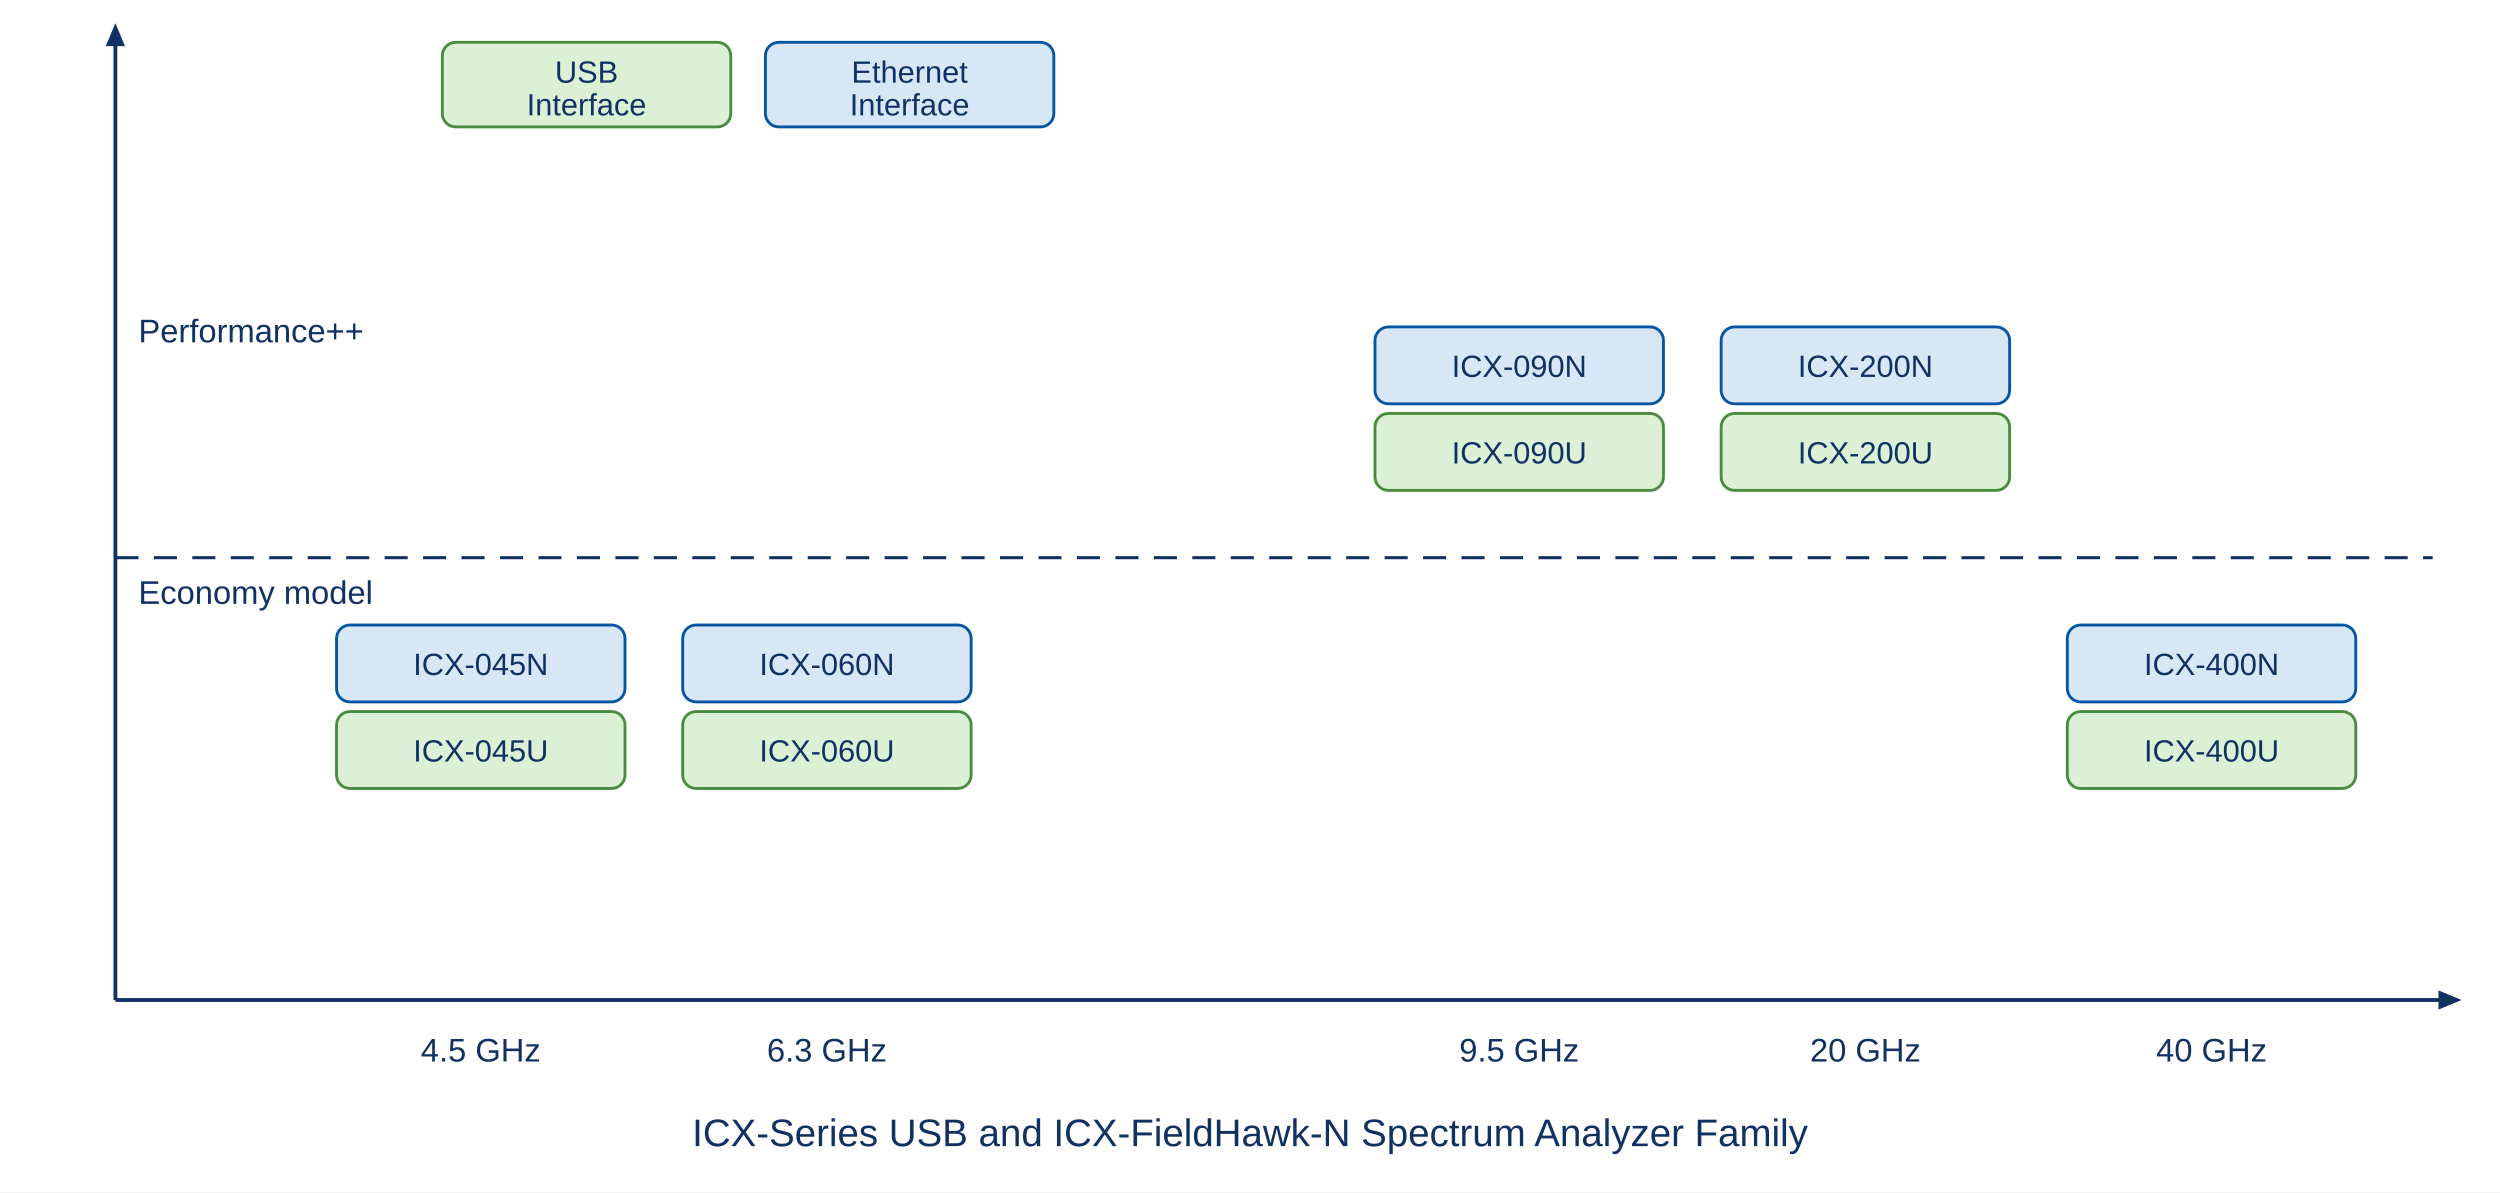
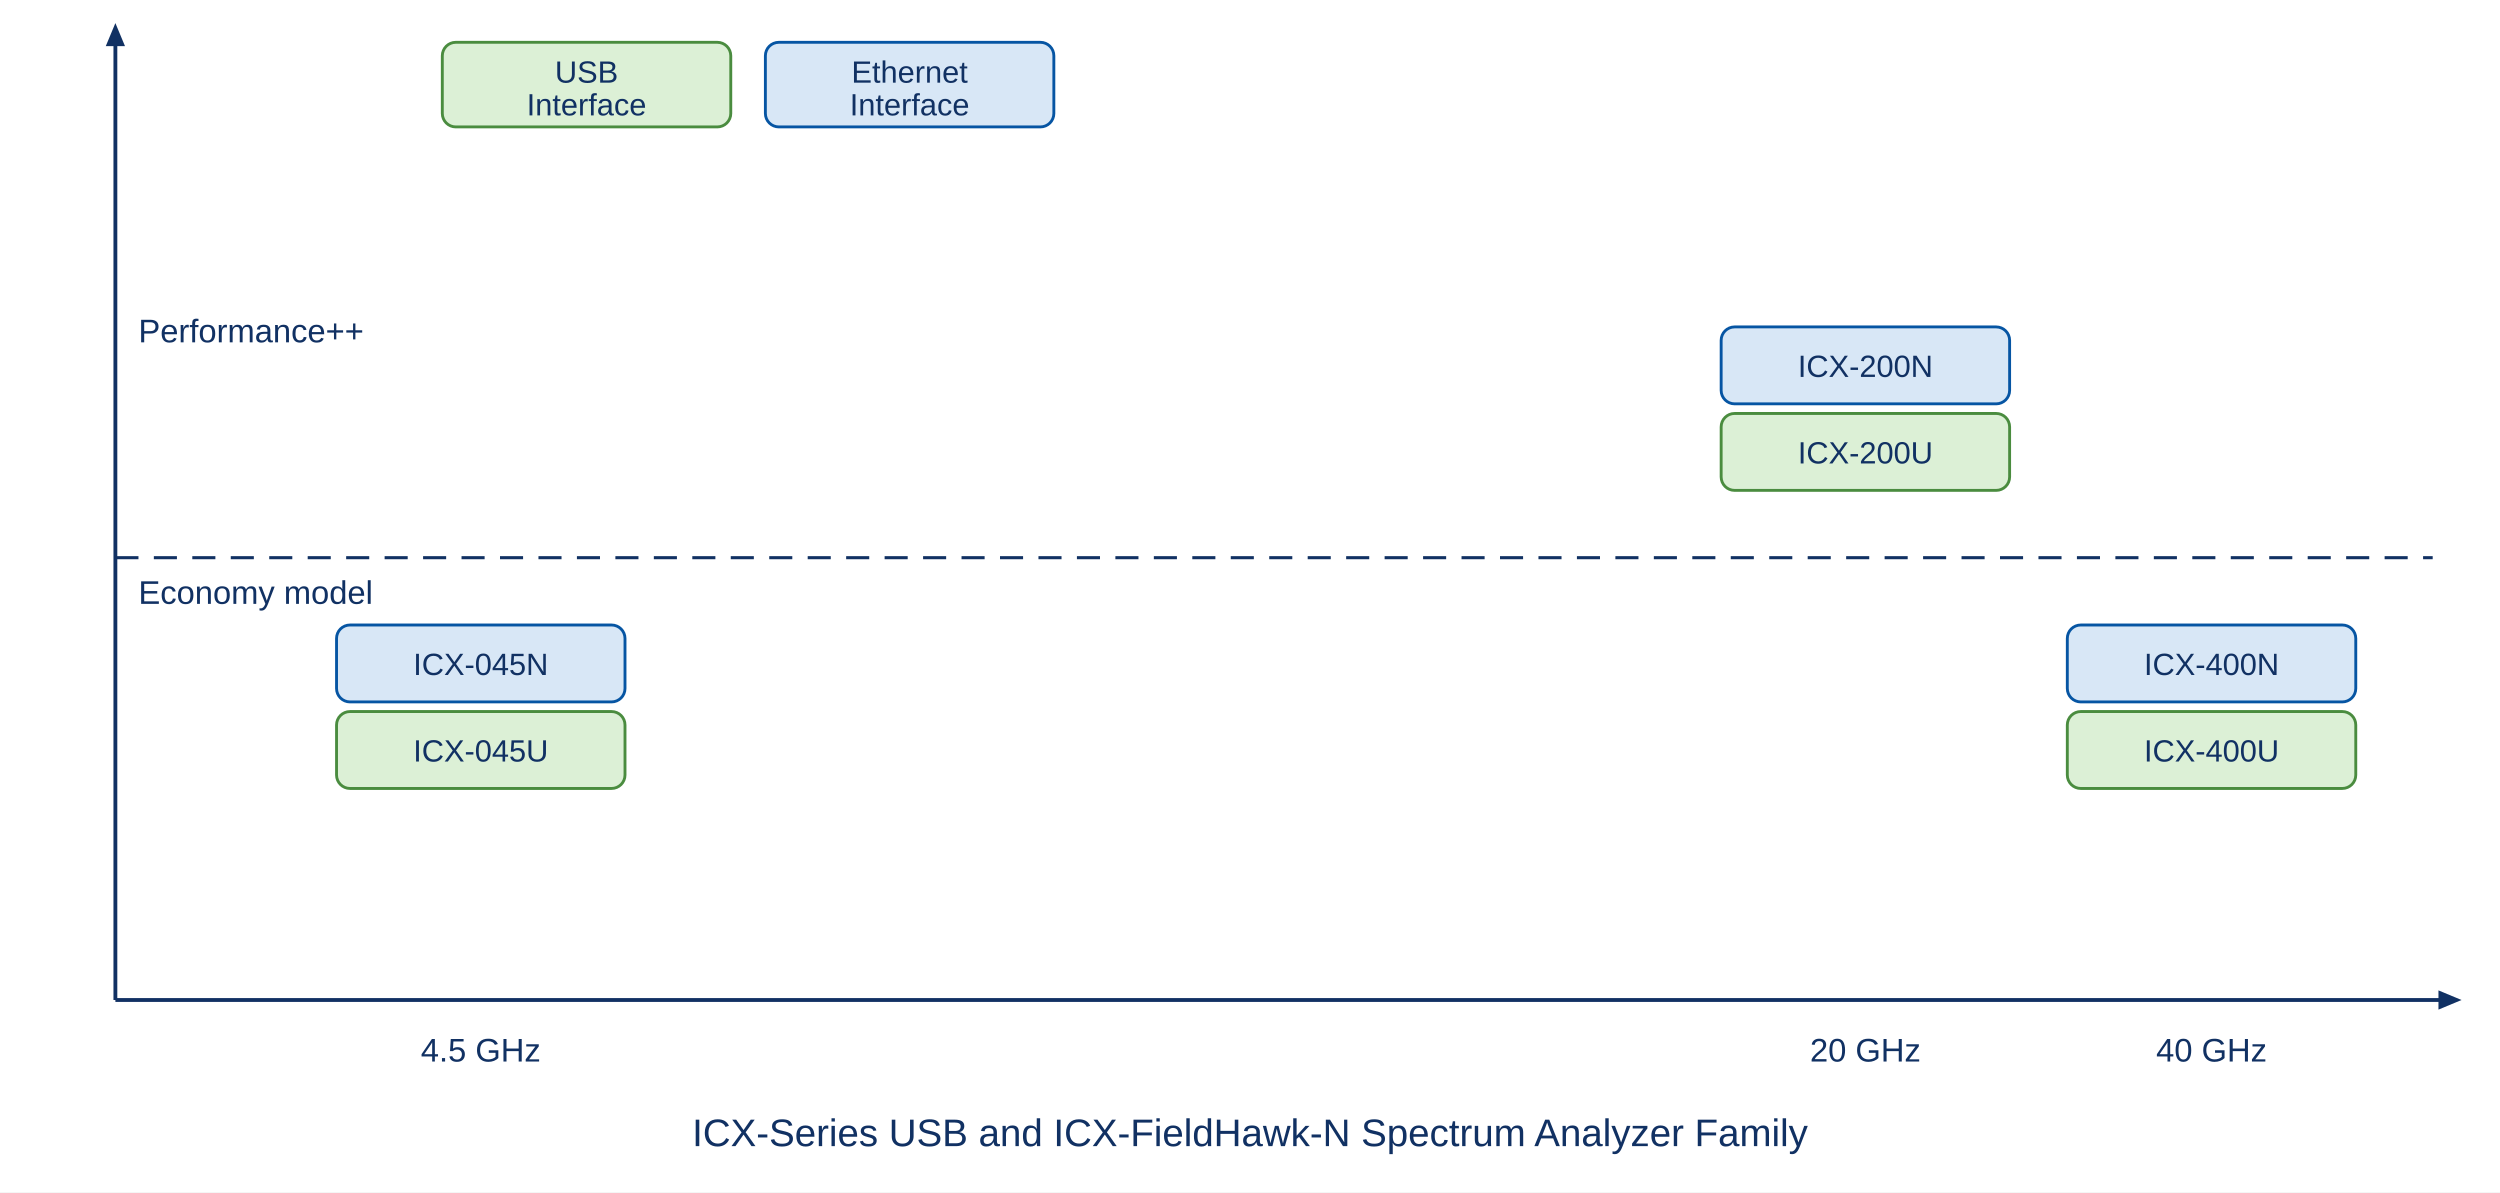
<svg xmlns="http://www.w3.org/2000/svg" viewBox="0 0 1300 620" width="1300" height="620" role="img" aria-label="ICX-Series USB and ICX-FieldHawk-N spectrum analyzer family by performance tier and maximum frequency">
  <style>
  .lbl{font-family:"Myriad Pro",Arial,Helvetica,sans-serif;fill:#113163}
  .mdl{font-family:"Myriad Pro",Arial,Helvetica,sans-serif;font-size:16px;fill:#113163}
  .tier{font-family:"Myriad Pro",Arial,Helvetica,sans-serif;font-size:17px;fill:#113163}
  .freq{font-family:"Myriad Pro",Arial,Helvetica,sans-serif;font-size:17px;fill:#113163}
  .ttl{font-family:"Myriad Pro",Arial,Helvetica,sans-serif;font-size:20px;fill:#113163}
  .usb{fill:#dcf0d6;stroke:#4a8c3f;stroke-width:1.5}
  .eth{fill:#d8e7f6;stroke:#0655a3;stroke-width:1.5}
 </style>
  <rect width="1300" height="620" fill="#ffffff" />
  <rect class="usb" x="230" y="22" width="150" height="44" rx="7" />
  <text class="mdl" x="305" y="43" text-anchor="middle">USB</text>
  <text class="mdl" x="305" y="60" text-anchor="middle">Interface</text>
  <rect class="eth" x="398" y="22" width="150" height="44" rx="7" />
  <text class="mdl" x="473" y="43" text-anchor="middle">Ethernet</text>
  <text class="mdl" x="473" y="60" text-anchor="middle">Interface</text>
  <line x1="60" y1="20" x2="60" y2="520" stroke="#113163" stroke-width="2" />
  <polygon points="60,12 55,24 65,24" fill="#113163" />
  <line x1="60" y1="520" x2="1272" y2="520" stroke="#113163" stroke-width="2" />
  <polygon points="1280,520 1268,515 1268,525" fill="#113163" />
  <line x1="60" y1="290" x2="1265" y2="290" stroke="#113163" stroke-width="1.6" stroke-dasharray="12 8" />
  <text class="tier" x="72" y="178">Performance++</text>
  <text class="tier" x="72" y="314">Economy model</text>
-   <rect class="eth" x="715" y="170" width="150" height="40" rx="7" />
-   <text class="mdl" x="790" y="196" text-anchor="middle">ICX-090N</text>
-   <rect class="usb" x="715" y="215" width="150" height="40" rx="7" />
-   <text class="mdl" x="790" y="241" text-anchor="middle">ICX-090U</text>
  <rect class="eth" x="895" y="170" width="150" height="40" rx="7" />
  <text class="mdl" x="970" y="196" text-anchor="middle">ICX-200N</text>
  <rect class="usb" x="895" y="215" width="150" height="40" rx="7" />
  <text class="mdl" x="970" y="241" text-anchor="middle">ICX-200U</text>
  <rect class="eth" x="175" y="325" width="150" height="40" rx="7" />
  <text class="mdl" x="250" y="351" text-anchor="middle">ICX-045N</text>
  <rect class="usb" x="175" y="370" width="150" height="40" rx="7" />
  <text class="mdl" x="250" y="396" text-anchor="middle">ICX-045U</text>
-   <rect class="eth" x="355" y="325" width="150" height="40" rx="7" />
-   <text class="mdl" x="430" y="351" text-anchor="middle">ICX-060N</text>
-   <rect class="usb" x="355" y="370" width="150" height="40" rx="7" />
-   <text class="mdl" x="430" y="396" text-anchor="middle">ICX-060U</text>
  <rect class="eth" x="1075" y="325" width="150" height="40" rx="7" />
  <text class="mdl" x="1150" y="351" text-anchor="middle">ICX-400N</text>
  <rect class="usb" x="1075" y="370" width="150" height="40" rx="7" />
  <text class="mdl" x="1150" y="396" text-anchor="middle">ICX-400U</text>
  <text class="freq" x="250" y="552" text-anchor="middle">4.5 GHz</text>
-   <text class="freq" x="430" y="552" text-anchor="middle">6.3 GHz</text>
-   <text class="freq" x="790" y="552" text-anchor="middle">9.5 GHz</text>
  <text class="freq" x="970" y="552" text-anchor="middle">20 GHz</text>
  <text class="freq" x="1150" y="552" text-anchor="middle">40 GHz</text>
  <text class="ttl" x="650" y="596" text-anchor="middle">ICX-Series USB and ICX-FieldHawk-N Spectrum Analyzer Family</text>
</svg>
